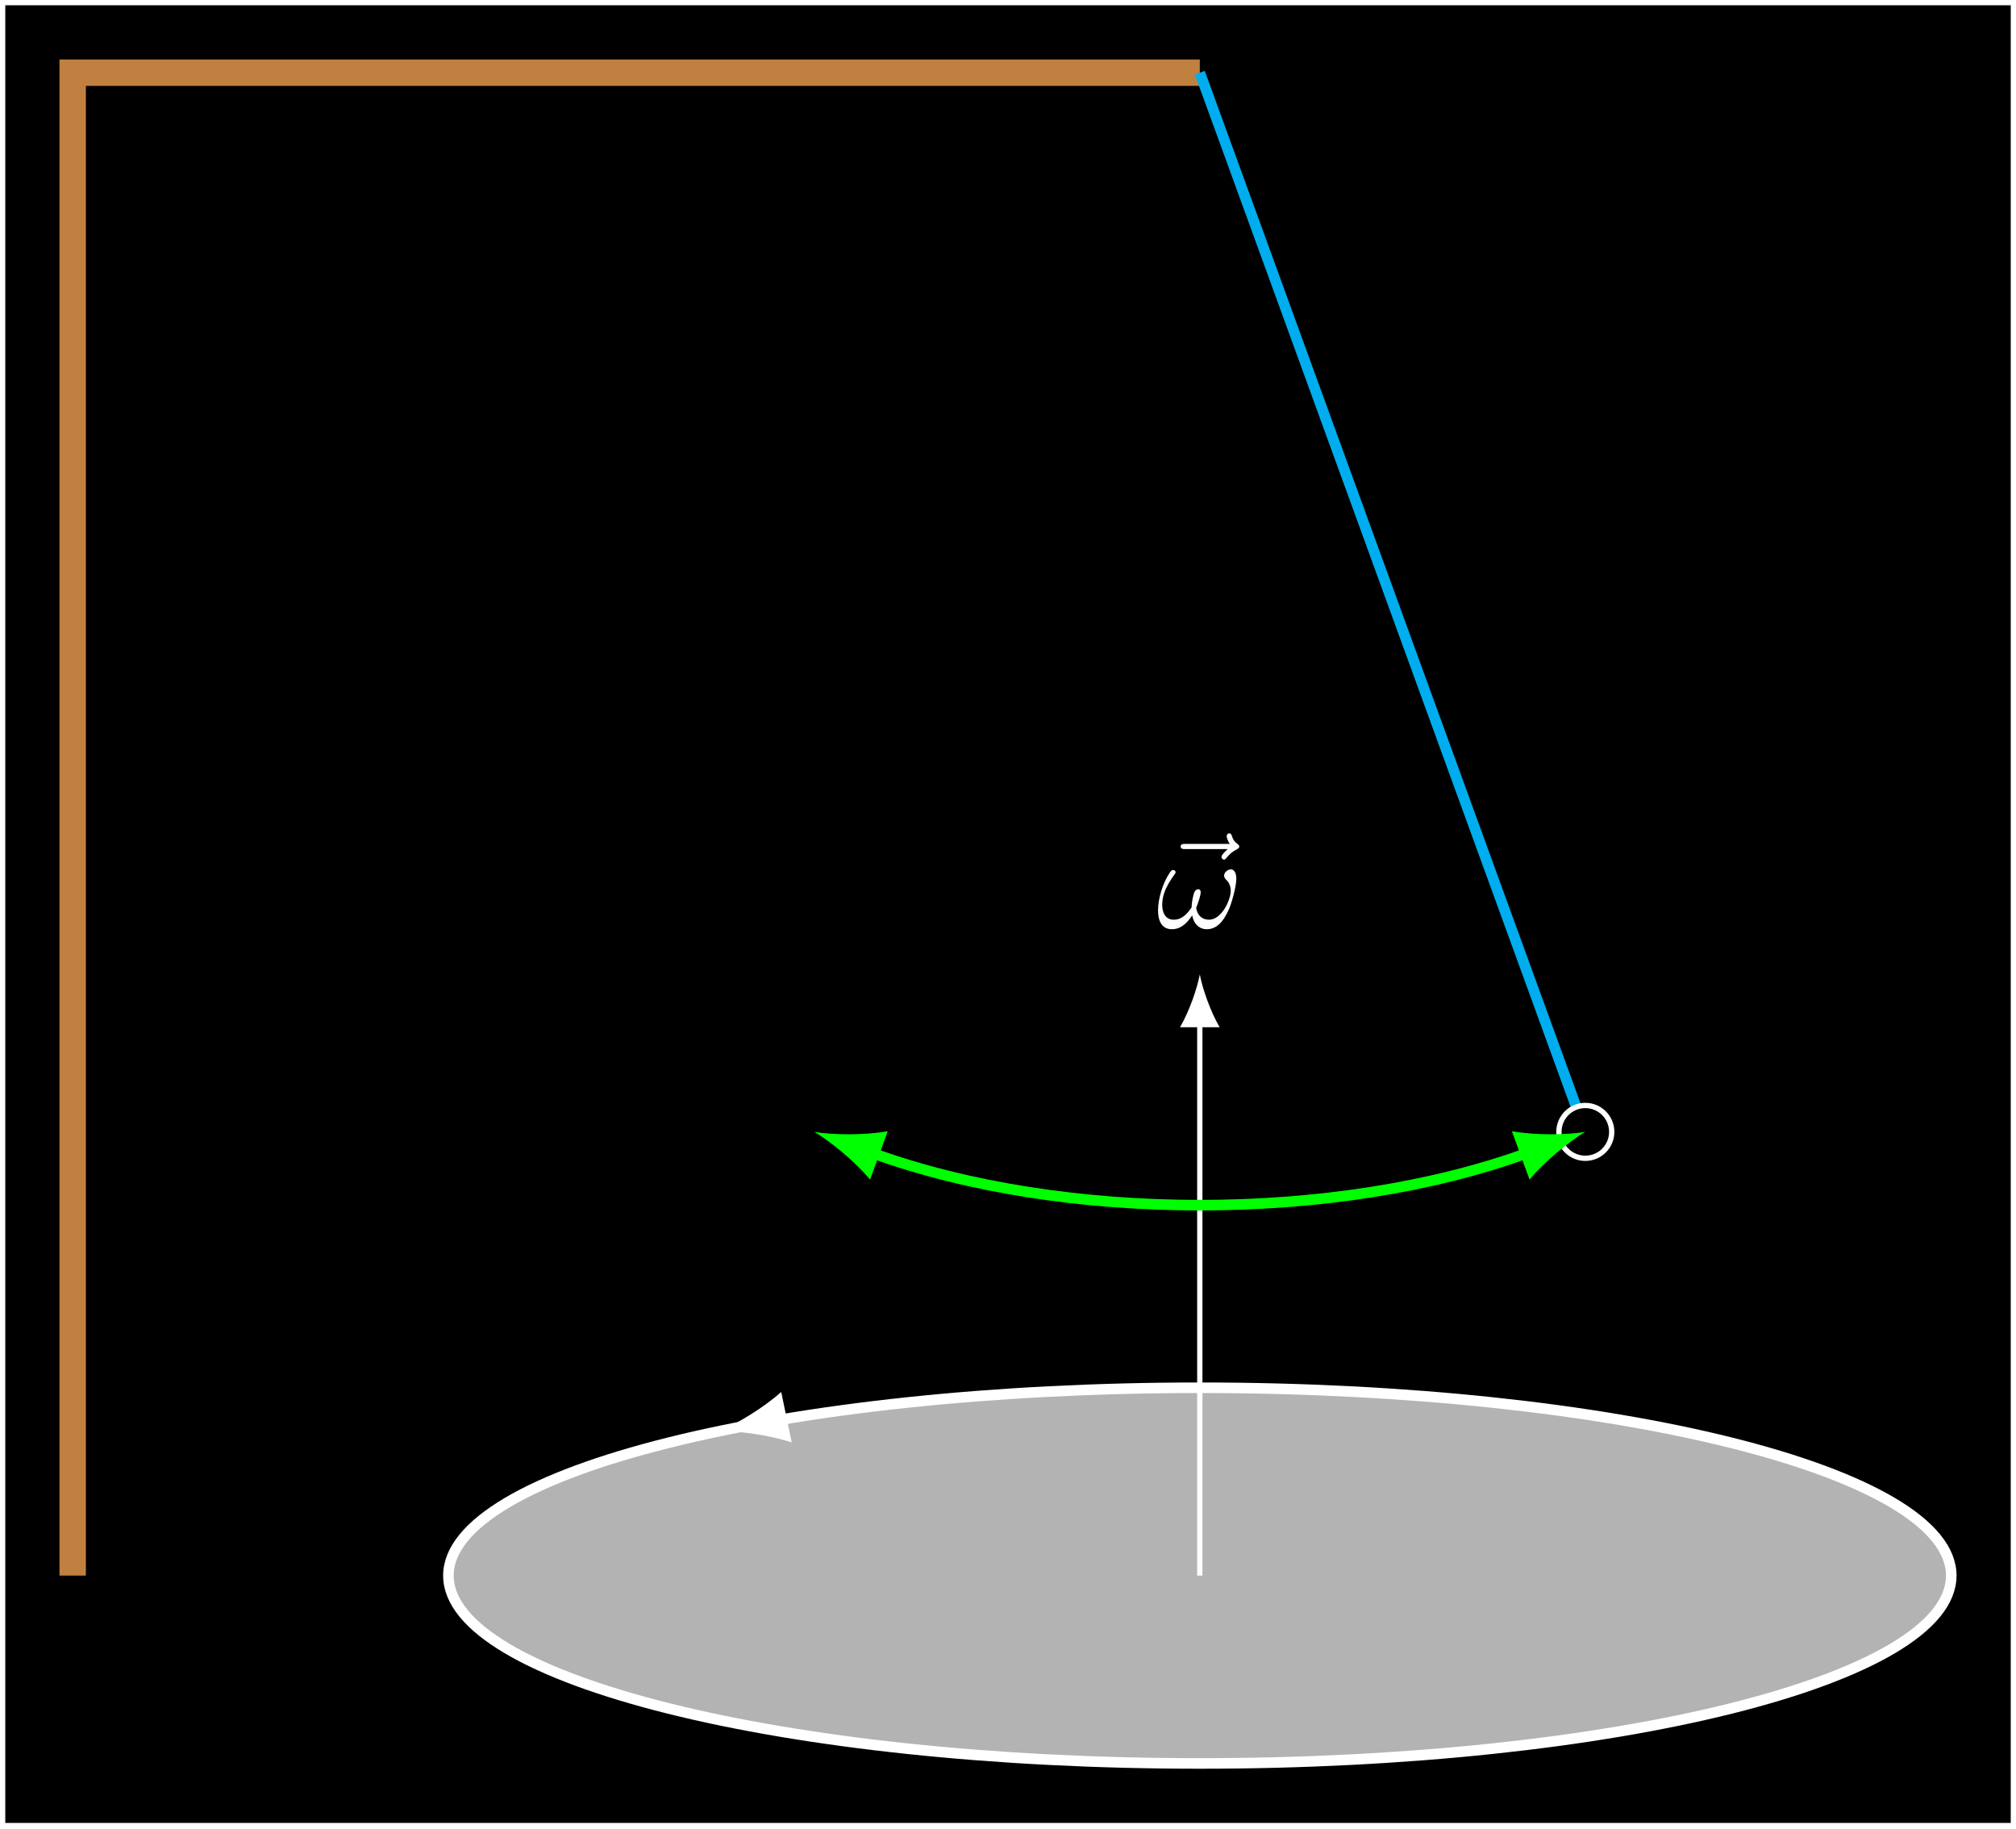
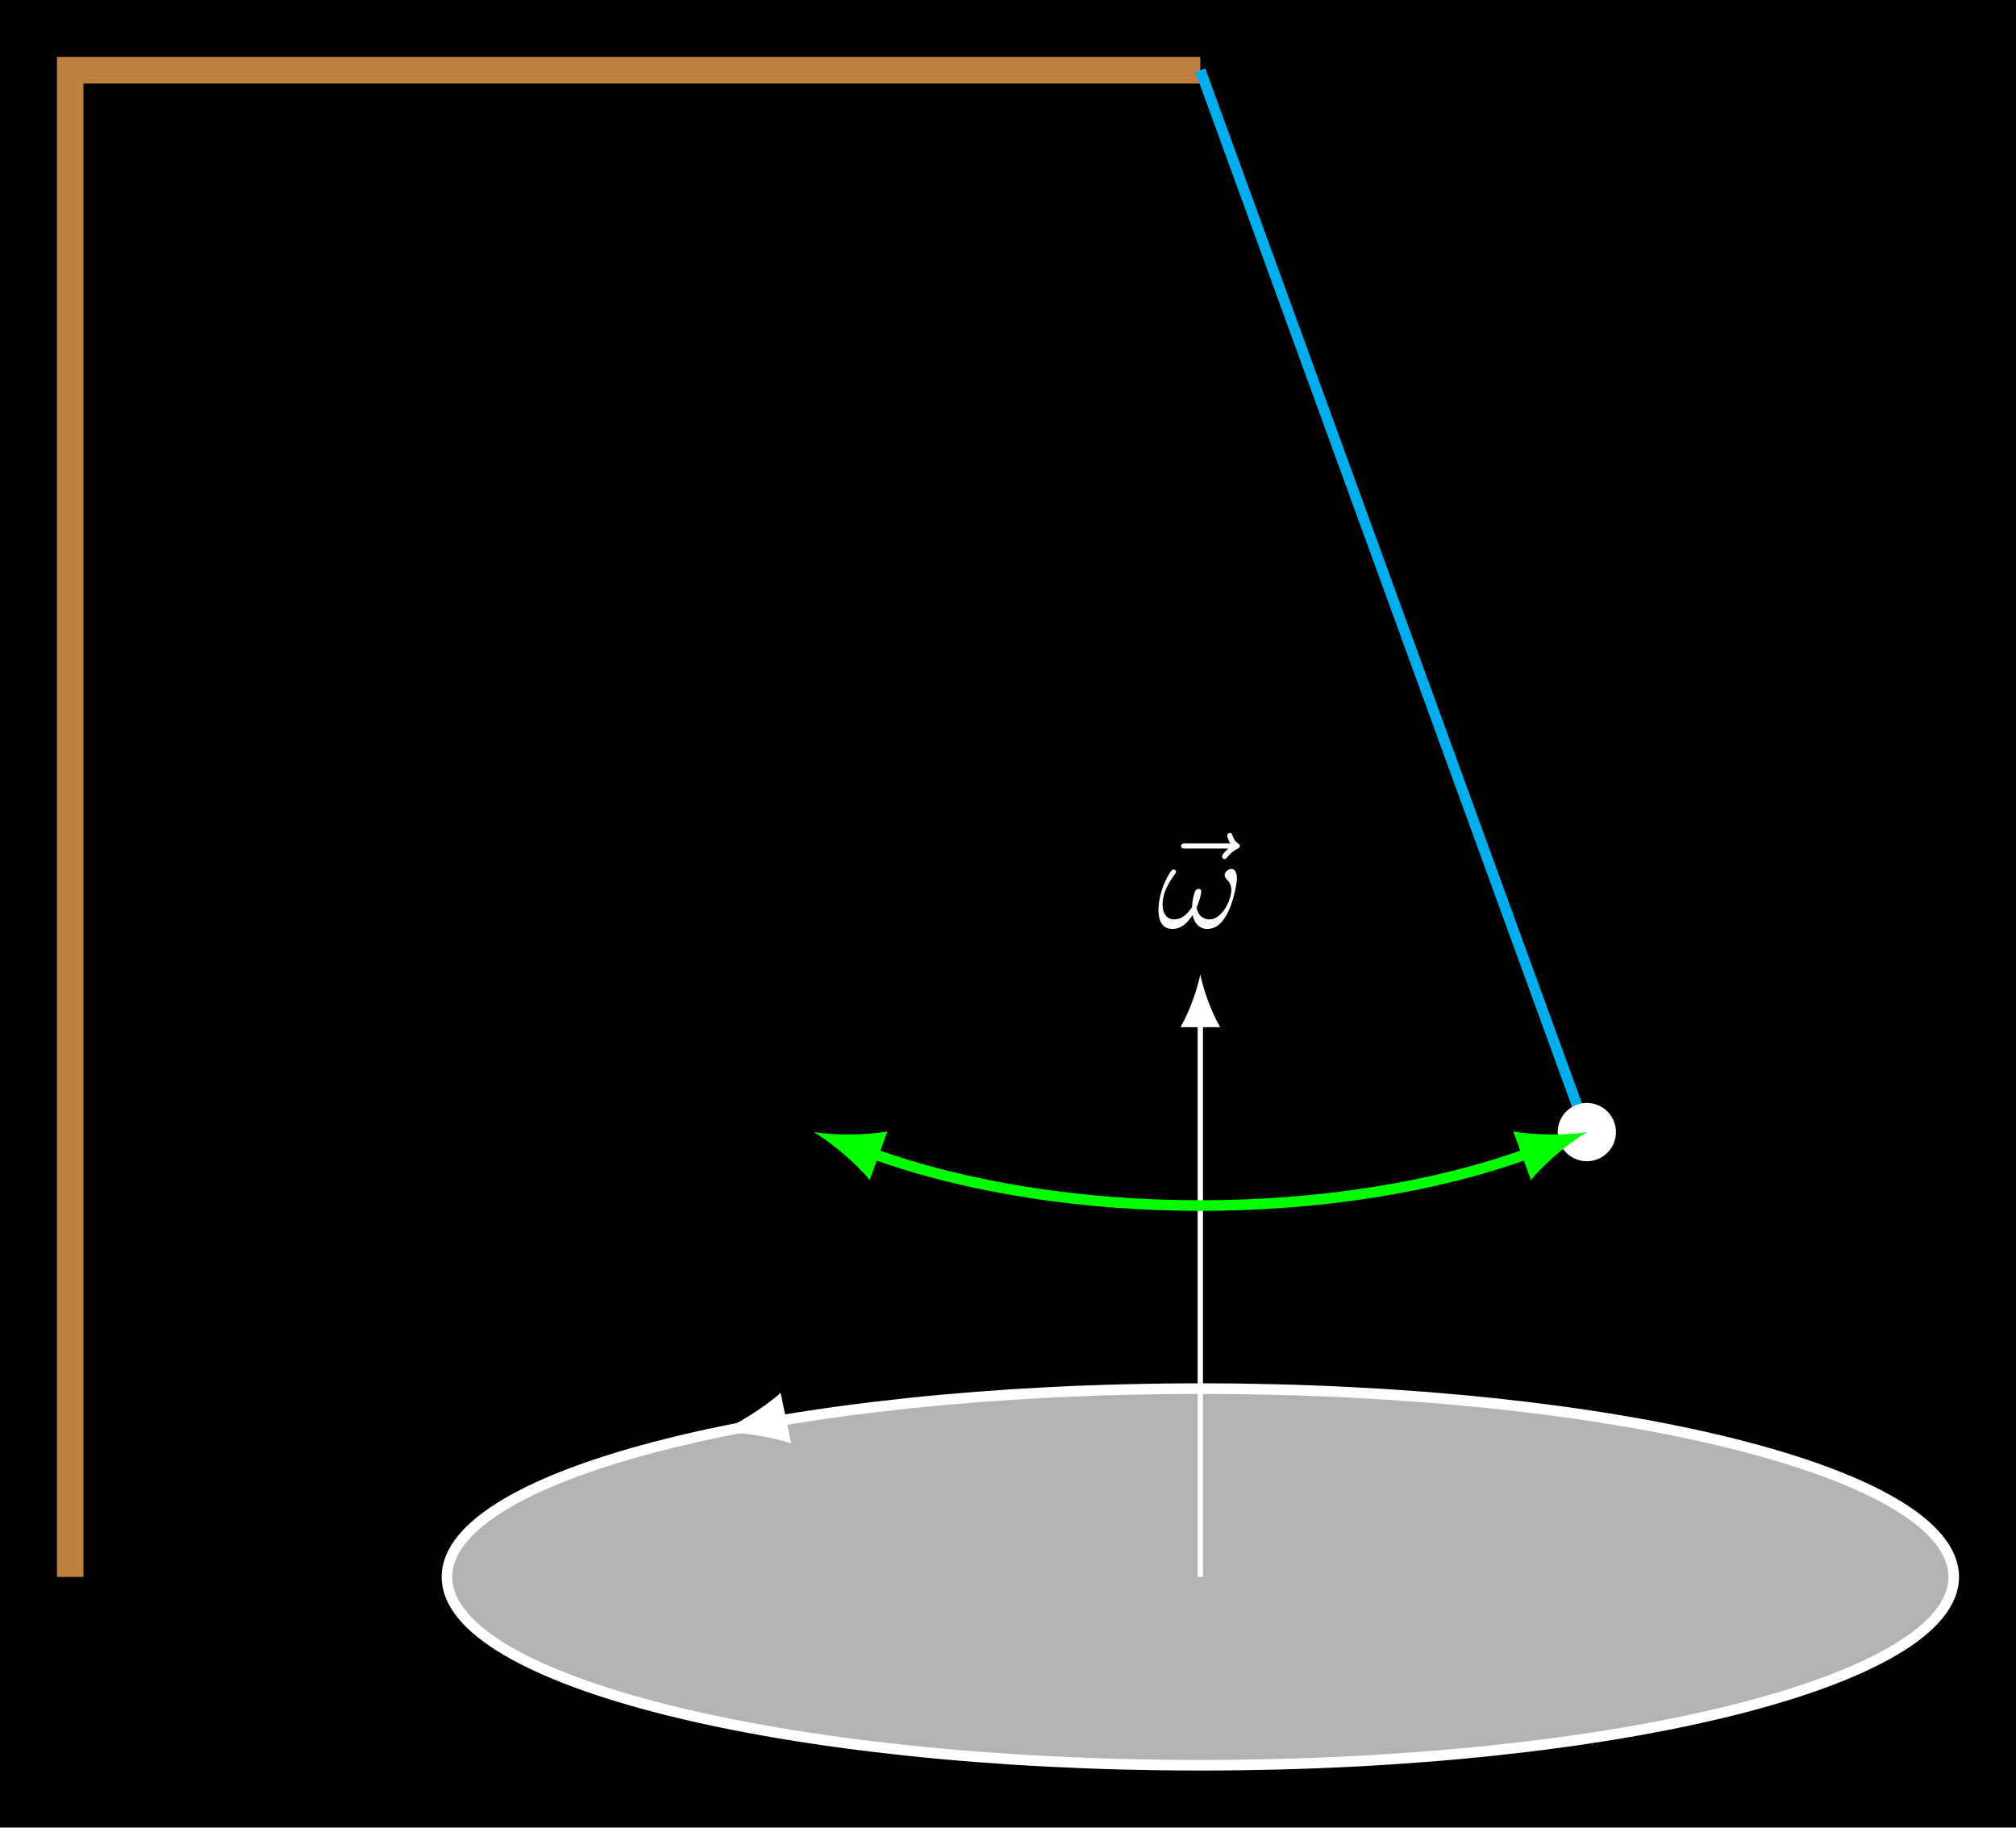
- <svg xmlns="http://www.w3.org/2000/svg" xmlns:xlink="http://www.w3.org/1999/xlink" width="152.104pt" height="137.931pt" viewBox="0 0 152.104 137.931" version="1.1">
+ <svg xmlns="http://www.w3.org/2000/svg" xmlns:xlink="http://www.w3.org/1999/xlink" width="151.706pt" height="137.533pt" viewBox="0 0 151.706 137.533" version="1.1">
  <defs>
    <g>
      <symbol overflow="visible" id="glyph0-0">
        <path style="stroke:none;" d="" />
      </symbol>
      <symbol overflow="visible" id="glyph0-1">
        <path style="stroke:none;" d="M 5.359 -5.938 C 5.219 -5.797 4.891 -5.516 4.891 -5.344 C 4.891 -5.25 4.984 -5.141 5.078 -5.141 C 5.172 -5.141 5.219 -5.219 5.281 -5.281 C 5.391 -5.422 5.625 -5.703 6.062 -5.922 C 6.125 -5.969 6.234 -6.016 6.234 -6.125 C 6.234 -6.234 6.156 -6.281 6.094 -6.328 C 5.875 -6.484 5.766 -6.656 5.688 -6.891 C 5.656 -6.984 5.625 -7.125 5.484 -7.125 C 5.344 -7.125 5.281 -6.984 5.281 -6.906 C 5.281 -6.859 5.359 -6.547 5.516 -6.328 L 2.156 -6.328 C 2 -6.328 1.812 -6.328 1.812 -6.125 C 1.812 -5.938 2 -5.938 2.156 -5.938 Z M 5.359 -5.938 " />
      </symbol>
      <symbol overflow="visible" id="glyph0-2">
        <path style="stroke:none;" d="M 6.031 -3.703 C 6.031 -4.156 5.859 -4.406 5.625 -4.406 C 5.375 -4.406 5.109 -4.172 5.109 -3.938 C 5.109 -3.844 5.156 -3.734 5.25 -3.641 C 5.422 -3.484 5.609 -3.219 5.609 -2.797 C 5.609 -2.406 5.406 -1.828 5.109 -1.375 C 4.812 -0.953 4.438 -0.609 3.969 -0.609 C 3.406 -0.609 3.094 -0.969 3 -1.5 C 3.109 -1.766 3.344 -2.406 3.344 -2.688 C 3.344 -2.797 3.297 -2.906 3.156 -2.906 C 3.078 -2.906 2.969 -2.875 2.891 -2.734 C 2.781 -2.531 2.656 -1.891 2.656 -1.531 C 2.328 -1.062 1.938 -0.609 1.312 -0.609 C 0.641 -0.609 0.438 -1.203 0.438 -1.75 C 0.438 -3 1.453 -4.047 1.453 -4.172 C 1.453 -4.281 1.375 -4.359 1.266 -4.359 C 1.141 -4.359 1.062 -4.234 1 -4.141 C 0.5 -3.406 0.125 -2.219 0.125 -1.312 C 0.125 -0.625 0.344 0.109 1.172 0.109 C 1.875 0.109 2.344 -0.391 2.703 -0.938 C 2.797 -0.359 3.188 0.109 3.797 0.109 C 4.578 0.109 5.047 -0.5 5.406 -1.25 C 5.656 -1.734 6.031 -3.094 6.031 -3.703 Z M 6.031 -3.703 " />
      </symbol>
    </g>
    <clipPath id="clip1">
-       <path d="M 0 0 L 152 0 L 152 137.93 L 0 137.93 Z M 0 0 " />
+       <path d="M 0 0 L 151.707 0 L 151.707 137.531 L 0 137.531 Z M 0 0 " />
    </clipPath>
    <clipPath id="clip2">
-       <path d="M 0 0 L 152.105 0 L 152.105 137.93 L 0 137.93 Z M 0 0 " />
-     </clipPath>
-     <clipPath id="clip3">
-       <path d="M 22 93 L 152.105 93 L 152.105 137.93 L 22 137.93 Z M 22 93 " />
+       <path d="M 22 93 L 151.707 93 L 151.707 137.531 L 22 137.531 Z M 22 93 " />
    </clipPath>
  </defs>
  <g id="surface1">
    <g clip-path="url(#clip1)" clip-rule="nonzero">
-       <path style=" stroke:none;fill-rule:nonzero;fill:rgb(0%,0%,0%);fill-opacity:1;" d="M 0.199 137.73 L 0.199 0.199 L 151.906 0.199 L 151.906 137.73 Z M 0.199 137.73 " />
+       <path style=" stroke:none;fill-rule:nonzero;fill:rgb(0%,0%,0%);fill-opacity:1;" d="M 0 137.535 L 0 0 L 151.707 0 L 151.707 137.535 Z M 0 137.535 " />
    </g>
+     <path style=" stroke:none;fill-rule:nonzero;fill:rgb(70%,70%,70%);fill-opacity:1;" d="M 147.02 118.672 C 147.02 110.844 121.637 104.5 90.324 104.5 C 59.012 104.5 33.633 110.844 33.633 118.672 C 33.633 126.5 59.012 132.844 90.324 132.844 C 121.637 132.844 147.02 126.5 147.02 118.672 Z M 147.02 118.672 " />
    <g clip-path="url(#clip2)" clip-rule="nonzero">
-       <path style="fill:none;stroke-width:0.399;stroke-linecap:butt;stroke-linejoin:miter;stroke:rgb(100%,100%,100%);stroke-opacity:1;stroke-miterlimit:10;" d="M -90.325 -18.859 L -90.325 118.672 L 61.382 118.672 L 61.382 -18.859 Z M -90.325 -18.859 " transform="matrix(1,0,0,-1,90.524,118.871)" />
+       <path style="fill:none;stroke-width:0.797;stroke-linecap:butt;stroke-linejoin:miter;stroke:rgb(100%,100%,100%);stroke-opacity:1;stroke-miterlimit:10;" d="M 56.695 0 C 56.695 7.828 31.312 14.172 -0.001 14.172 C -31.313 14.172 -56.692 7.828 -56.692 0 C -56.692 -7.828 -31.313 -14.172 -0.001 -14.172 C 31.312 -14.172 56.695 -7.828 56.695 0 Z M 56.695 0 " transform="matrix(1,0,0,-1,90.325,118.672)" />
    </g>
-     <path style=" stroke:none;fill-rule:nonzero;fill:rgb(70%,70%,70%);fill-opacity:1;" d="M 147.219 118.871 C 147.219 111.043 121.836 104.699 90.523 104.699 C 59.211 104.699 33.832 111.043 33.832 118.871 C 33.832 126.699 59.211 133.043 90.523 133.043 C 121.836 133.043 147.219 126.699 147.219 118.871 Z M 147.219 118.871 " />
-     <g clip-path="url(#clip3)" clip-rule="nonzero">
-       <path style="fill:none;stroke-width:0.797;stroke-linecap:butt;stroke-linejoin:miter;stroke:rgb(100%,100%,100%);stroke-opacity:1;stroke-miterlimit:10;" d="M 56.695 -0 C 56.695 7.828 31.312 14.172 -0.001 14.172 C -31.313 14.172 -56.692 7.828 -56.692 -0 C -56.692 -7.828 -31.313 -14.172 -0.001 -14.172 C 31.312 -14.172 56.695 -7.828 56.695 -0 Z M 56.695 -0 " transform="matrix(1,0,0,-1,90.524,118.871)" />
-     </g>
-     <path style=" stroke:none;fill-rule:nonzero;fill:rgb(100%,100%,100%);fill-opacity:1;" d="M 54.258 107.977 C 55.664 107.949 58.023 108.254 59.734 108.824 L 58.941 105.016 C 57.602 106.219 55.559 107.441 54.258 107.977 " />
-     <path style="fill:none;stroke-width:0.399;stroke-linecap:butt;stroke-linejoin:miter;stroke:rgb(100%,100%,100%);stroke-opacity:1;stroke-miterlimit:10;" d="M -0.001 -0 L -0.001 41.769 " transform="matrix(1,0,0,-1,90.524,118.871)" />
-     <path style=" stroke:none;fill-rule:nonzero;fill:rgb(100%,100%,100%);fill-opacity:1;" d="M 90.523 73.516 C 90.324 74.578 89.727 76.305 89.031 77.5 L 92.02 77.5 C 91.32 76.305 90.723 74.578 90.523 73.516 " />
+     <path style=" stroke:none;fill-rule:nonzero;fill:rgb(100%,100%,100%);fill-opacity:1;" d="M 54.059 107.777 C 55.465 107.75 57.824 108.055 59.535 108.625 L 58.742 104.816 C 57.402 106.02 55.359 107.242 54.059 107.777 " />
+     <path style="fill:none;stroke-width:0.399;stroke-linecap:butt;stroke-linejoin:miter;stroke:rgb(100%,100%,100%);stroke-opacity:1;stroke-miterlimit:10;" d="M -0.001 0 L -0.001 41.77 " transform="matrix(1,0,0,-1,90.325,118.672)" />
+     <path style=" stroke:none;fill-rule:nonzero;fill:rgb(100%,100%,100%);fill-opacity:1;" d="M 90.324 73.316 C 90.125 74.379 89.527 76.105 88.832 77.301 L 91.82 77.301 C 91.121 76.105 90.523 74.379 90.324 73.316 " />
    <g style="fill:rgb(100%,100%,100%);fill-opacity:1;">
-       <use xlink:href="#glyph0-1" x="87.267" y="69.996" />
+       <use xlink:href="#glyph0-1" x="87.068" y="69.798" />
    </g>
    <g style="fill:rgb(100%,100%,100%);fill-opacity:1;">
-       <use xlink:href="#glyph0-2" x="87.247" y="69.996" />
+       <use xlink:href="#glyph0-2" x="87.048" y="69.798" />
    </g>
-     <path style="fill:none;stroke-width:1.993;stroke-linecap:butt;stroke-linejoin:miter;stroke:rgb(75%,50%,25%);stroke-opacity:1;stroke-miterlimit:10;" d="M -85.04 -0 L -85.04 113.387 L -0.001 113.387 " transform="matrix(1,0,0,-1,90.524,118.871)" />
-     <path style="fill:none;stroke-width:0.797;stroke-linecap:butt;stroke-linejoin:miter;stroke:rgb(0%,67.839%,93.729%);stroke-opacity:1;stroke-miterlimit:10;" d="M -0.001 113.387 L 29.085 33.476 " transform="matrix(1,0,0,-1,90.524,118.871)" />
-     <path style="fill-rule:nonzero;fill:rgb(0%,0%,0%);fill-opacity:1;stroke-width:0.399;stroke-linecap:butt;stroke-linejoin:miter;stroke:rgb(100%,100%,100%);stroke-opacity:1;stroke-miterlimit:10;" d="M 31.078 33.476 C 31.078 34.574 30.187 35.469 29.085 35.469 C 27.984 35.469 27.093 34.574 27.093 33.476 C 27.093 32.375 27.984 31.484 29.085 31.484 C 30.187 31.484 31.078 32.375 31.078 33.476 Z M 31.078 33.476 " transform="matrix(1,0,0,-1,90.524,118.871)" />
-     <path style="fill:none;stroke-width:0.797;stroke-linecap:butt;stroke-linejoin:miter;stroke:rgb(0%,100%,0%);stroke-opacity:1;stroke-miterlimit:10;" d="M 24.699 31.879 C 10.3 26.637 -10.301 26.637 -24.7 31.879 " transform="matrix(1,0,0,-1,90.524,118.871)" />
-     <path style=" stroke:none;fill-rule:nonzero;fill:rgb(0%,100%,0%);fill-opacity:1;" d="M 119.609 85.395 C 118.223 85.625 115.844 85.664 114.07 85.344 L 115.402 88.996 C 116.551 87.613 118.398 86.113 119.609 85.395 " />
-     <path style=" stroke:none;fill-rule:nonzero;fill:rgb(0%,100%,0%);fill-opacity:1;" d="M 61.438 85.395 C 62.648 86.113 64.496 87.613 65.648 88.996 L 66.977 85.344 C 65.203 85.664 62.824 85.625 61.438 85.395 " />
+     <path style="fill:none;stroke-width:1.993;stroke-linecap:butt;stroke-linejoin:miter;stroke:rgb(75%,50%,25%);stroke-opacity:1;stroke-miterlimit:10;" d="M -85.04 0 L -85.04 113.387 L -0.001 113.387 " transform="matrix(1,0,0,-1,90.325,118.672)" />
+     <path style="fill:none;stroke-width:0.797;stroke-linecap:butt;stroke-linejoin:miter;stroke:rgb(0%,67.839%,93.729%);stroke-opacity:1;stroke-miterlimit:10;" d="M -0.001 113.387 L 29.085 33.477 " transform="matrix(1,0,0,-1,90.325,118.672)" />
+     <path style="fill-rule:nonzero;fill:rgb(100%,100%,100%);fill-opacity:1;stroke-width:0.399;stroke-linecap:butt;stroke-linejoin:miter;stroke:rgb(100%,100%,100%);stroke-opacity:1;stroke-miterlimit:10;" d="M 31.077 33.477 C 31.077 34.574 30.187 35.469 29.085 35.469 C 27.984 35.469 27.093 34.574 27.093 33.477 C 27.093 32.375 27.984 31.481 29.085 31.481 C 30.187 31.481 31.077 32.375 31.077 33.477 Z M 31.077 33.477 " transform="matrix(1,0,0,-1,90.325,118.672)" />
+     <path style="fill:none;stroke-width:0.797;stroke-linecap:butt;stroke-linejoin:miter;stroke:rgb(0%,100%,0%);stroke-opacity:1;stroke-miterlimit:10;" d="M 24.698 31.879 C 10.3 26.637 -10.302 26.637 -24.7 31.879 " transform="matrix(1,0,0,-1,90.325,118.672)" />
+     <path style=" stroke:none;fill-rule:nonzero;fill:rgb(0%,100%,0%);fill-opacity:1;" d="M 119.41 85.195 C 118.023 85.426 115.645 85.465 113.871 85.145 L 115.203 88.801 C 116.352 87.414 118.199 85.914 119.41 85.195 " />
+     <path style=" stroke:none;fill-rule:nonzero;fill:rgb(0%,100%,0%);fill-opacity:1;" d="M 61.238 85.195 C 62.449 85.914 64.297 87.414 65.449 88.801 L 66.777 85.145 C 65.004 85.465 62.629 85.426 61.238 85.195 " />
  </g>
</svg>
